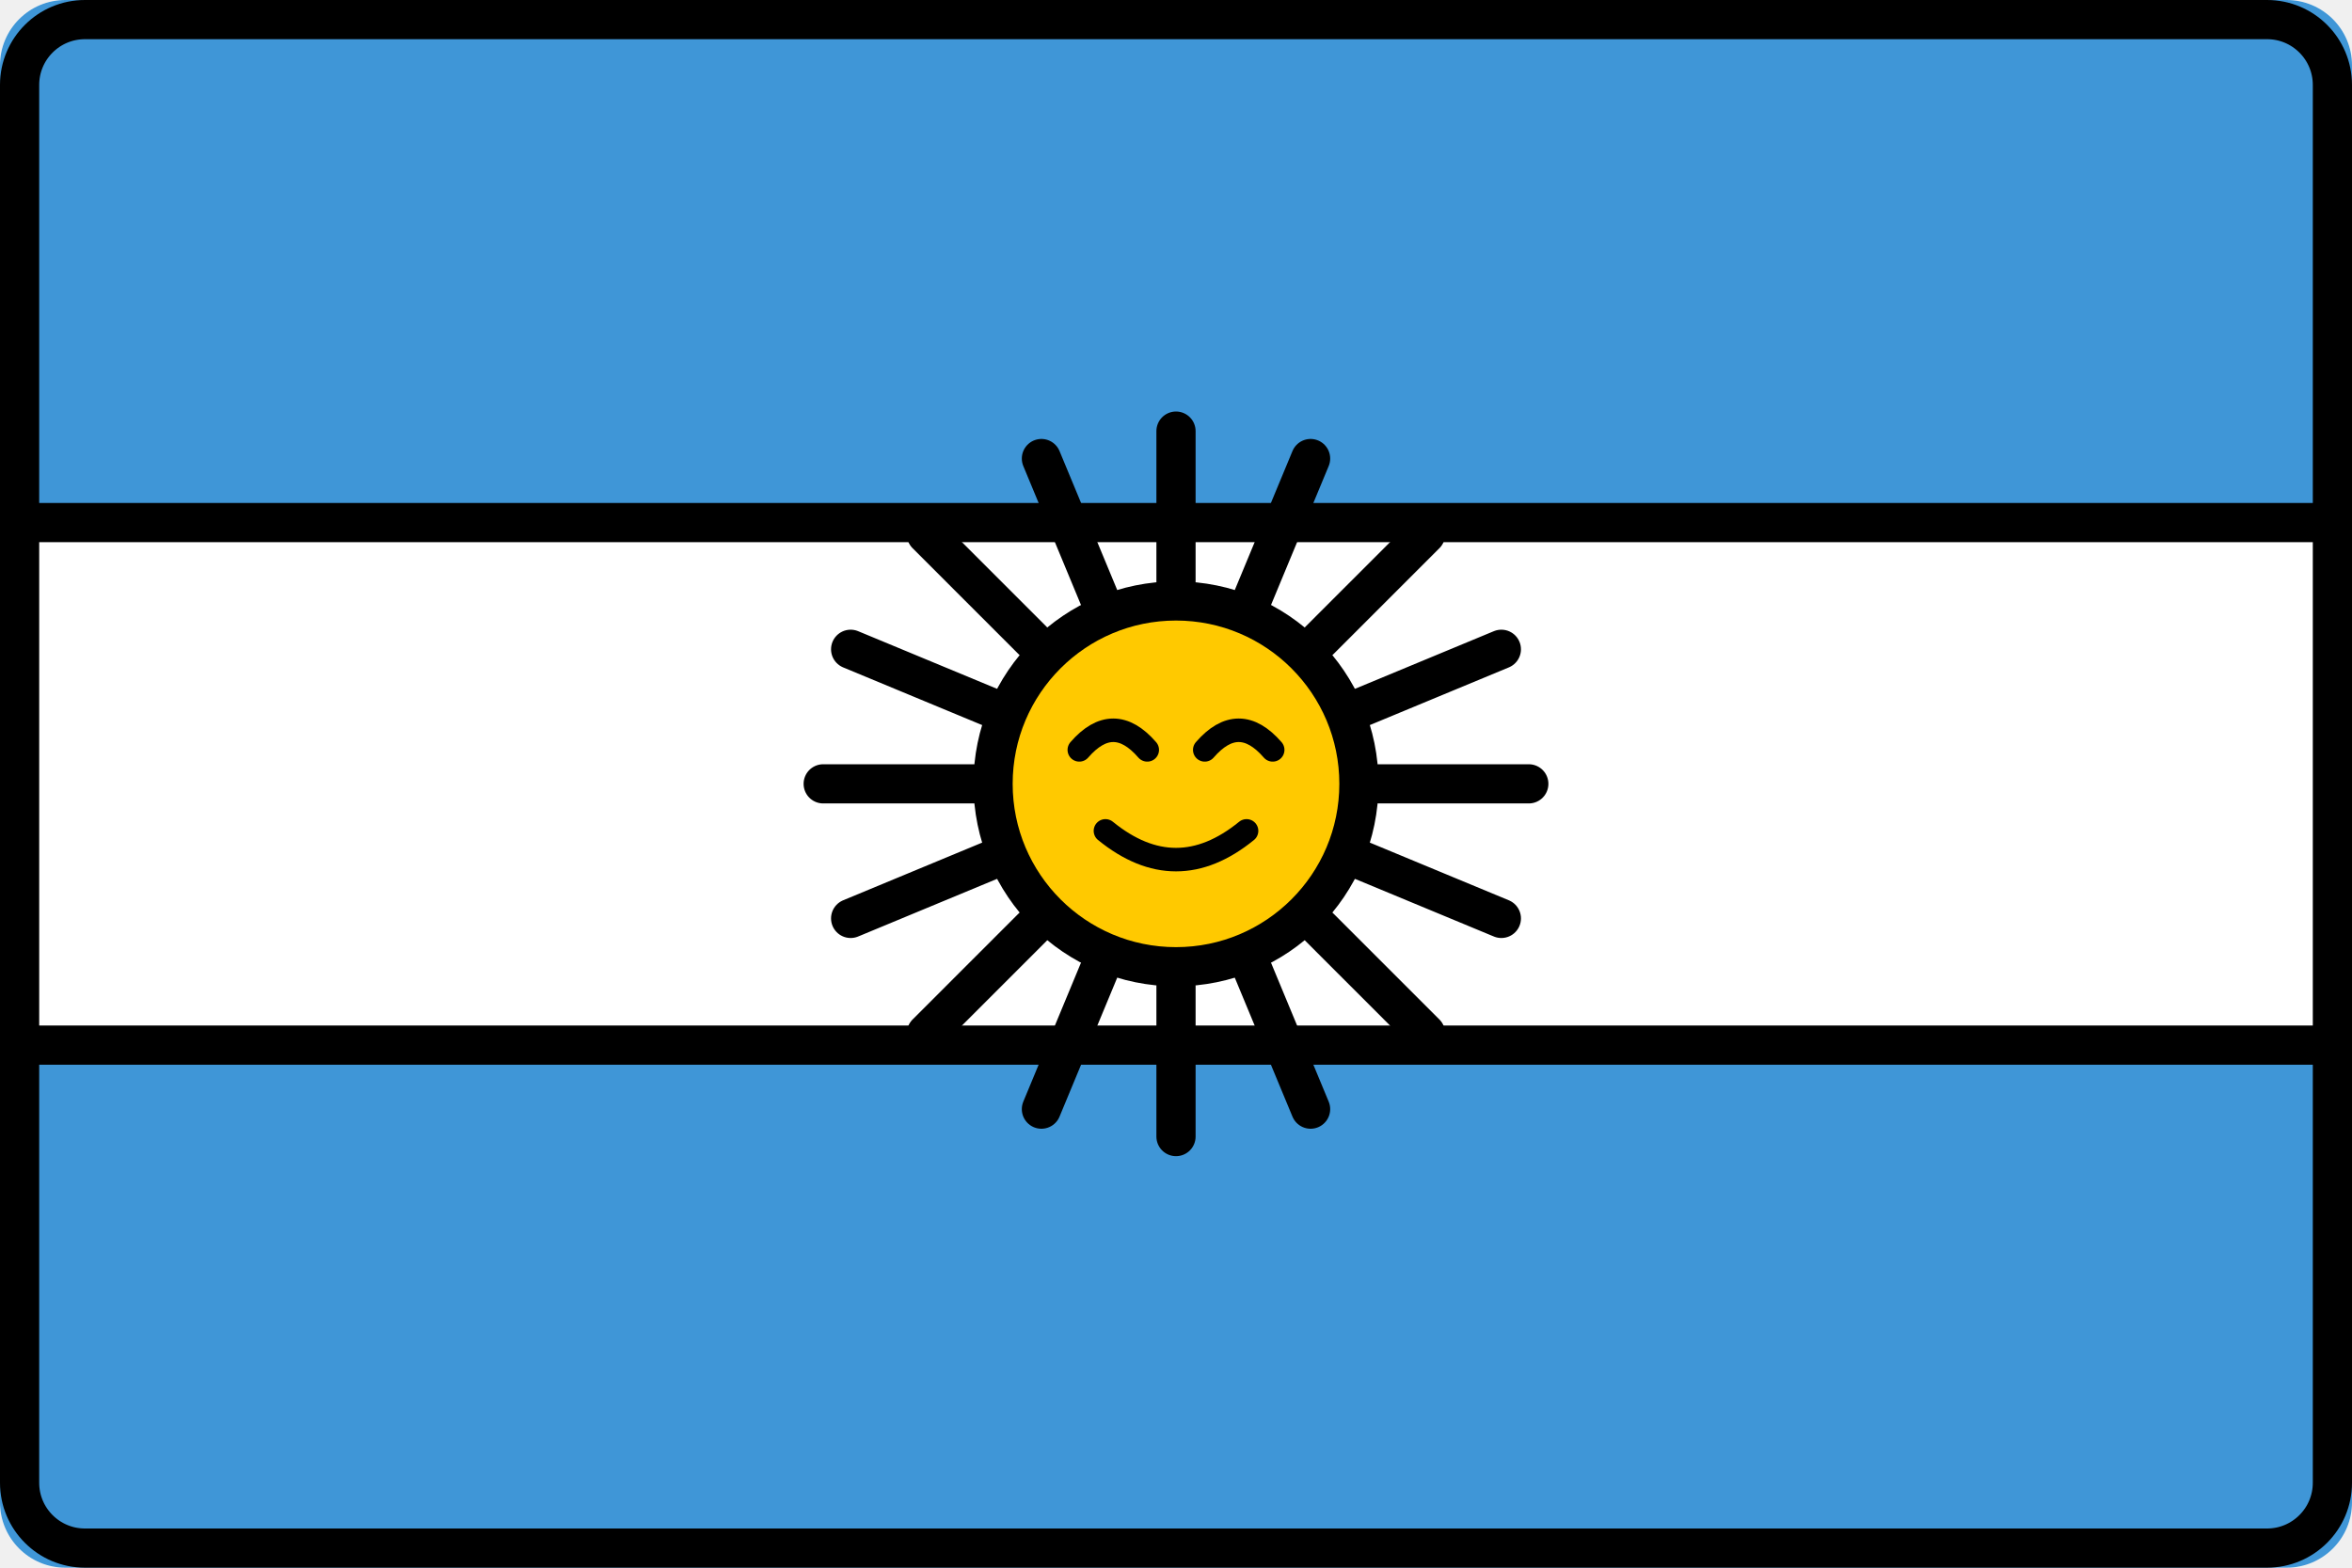
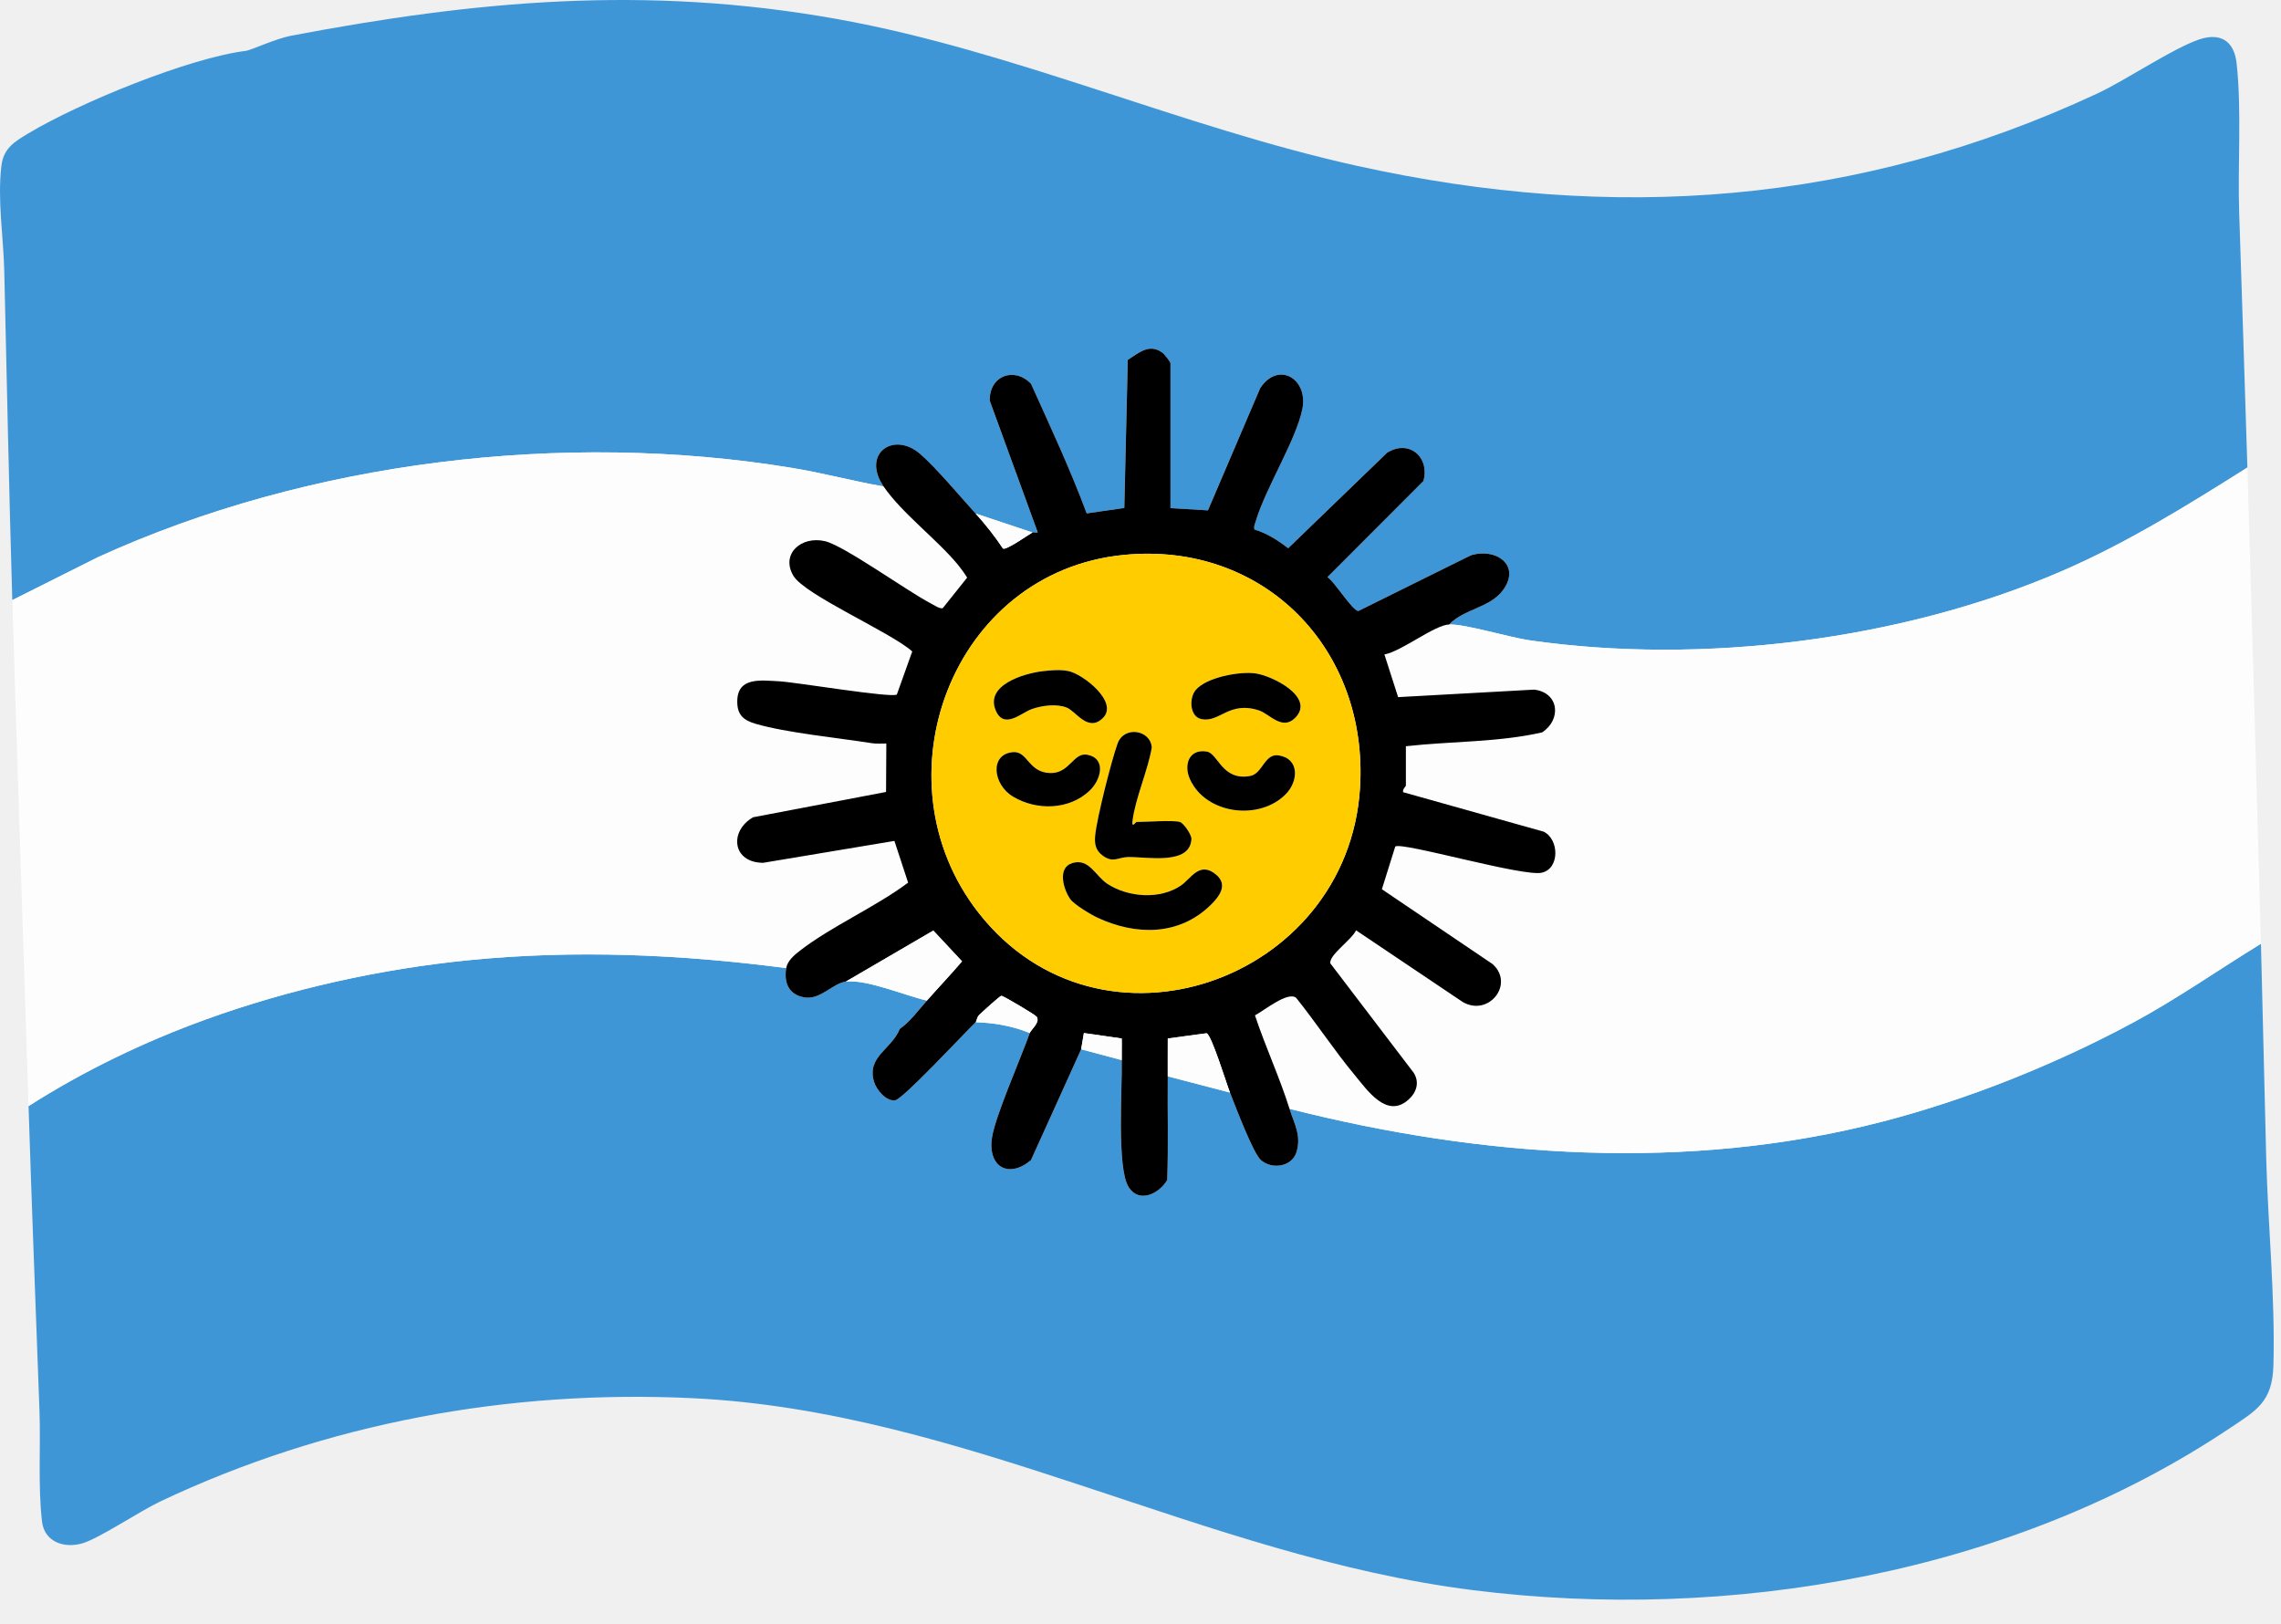
- <svg xmlns="http://www.w3.org/2000/svg" width="180" height="120" viewBox="0 0 180 120" fill="none">
-   <defs>
-     <clipPath id="flagArClip">
-       <rect width="180" height="120" rx="5" />
-     </clipPath>
-   </defs>
-   <g clip-path="url(#flagArClip)">
-     <rect width="180" height="120" fill="#FFFFFF" />
-     <rect width="180" height="40" fill="#3F96D7" />
-     <rect y="80" width="180" height="40" fill="#3F96D7" />
-     <path d="M0,40H180M0,80H180" stroke="#000000" stroke-width="3" />
-     <g stroke="#000000" stroke-width="3" stroke-linecap="round" fill="none">
-       <path d="M105.5,60.0L117.0,60.0M104.3,65.9L114.9,70.3M101.0,71.0L109.1,79.1M95.9,74.3L100.3,84.9M90.0,75.5L90.0,87.0M84.1,74.3L79.7,84.9M79.0,71.0L70.9,79.1M75.7,65.9L65.1,70.3M74.5,60.0L63.0,60.0M75.7,54.1L65.1,49.7M79.0,49.0L70.9,40.9M84.1,45.7L79.7,35.1M90.0,44.5L90.0,33.0M95.9,45.7L100.3,35.1M101.0,49.0L109.1,40.9M104.3,54.1L114.9,49.7" />
-     </g>
-     <circle cx="90" cy="60" r="14" fill="#FFC900" stroke="#000000" stroke-width="3" />
-     <g stroke="#000000" stroke-width="1.8" stroke-linecap="round" fill="none">
-       <path d="M82.6,57.4q2.6,-3 5.2,0" />
-       <path d="M92.2,57.4q2.6,-3 5.2,0" />
-       <path d="M84.6,63.6q5.4,4.4 10.8,0" />
-     </g>
-   </g>
-   <rect x="1.5" y="1.5" width="177" height="117" rx="5" fill="none" stroke="#000000" stroke-width="3" />
+ <svg xmlns="http://www.w3.org/2000/svg" width="177" height="126" viewBox="0 0 177 126" fill="none">
+   <path d="M175.444 73.235C175.595 78.804 175.704 84.364 175.854 89.936C175.995 95.172 176.552 100.638 176.414 105.921C176.337 108.832 175.081 109.456 172.907 110.908C156.076 122.148 134.181 125.904 114.263 123.393C93.456 120.769 74.865 109.518 53.772 108.502C39.498 107.815 25.302 110.422 12.428 116.52C10.847 117.269 7.725 119.36 6.425 119.754C5.008 120.184 3.447 119.674 3.26 118.07C2.939 115.309 3.165 112.231 3.063 109.447C2.776 101.589 2.465 93.698 2.215 85.834C6.514 83.094 11.165 80.85 15.964 79.111C22.508 76.74 29.556 75.19 36.354 74.513C44.592 73.694 52.813 74.055 61.008 75.125C60.818 76.264 61.206 77.196 62.426 77.399C63.66 77.604 64.627 76.3 65.627 76.175C67.24 75.974 70.262 77.271 71.926 77.645C71.249 78.412 70.66 79.25 69.821 79.843C69.191 81.43 67.229 81.99 67.824 83.954C68.007 84.558 68.765 85.49 69.465 85.38C70.075 85.284 74.776 80.229 75.706 79.325C77.133 79.368 78.588 79.617 79.906 80.165C79.22 82.117 77.237 86.582 76.98 88.261C76.624 90.578 78.285 91.475 80.001 90.024L83.895 81.424L87.045 82.264C87.094 84.394 86.641 90.627 87.58 92.123C88.389 93.409 89.965 92.628 90.571 91.564C90.67 88.887 90.589 86.201 90.614 83.524L95.444 84.784C95.849 85.802 97.242 89.516 97.855 90.036C98.719 90.768 100.246 90.546 100.598 89.415C101.001 88.123 100.424 87.193 100.063 86.044C115.025 89.845 131.026 90.945 146.093 87.034C152.7 85.319 159.509 82.589 165.506 79.361C168.945 77.51 172.124 75.269 175.444 73.235Z" fill="#3F96D7" />
+   <path d="M174.392 36.281C169.77 39.196 165.079 42.113 160.045 44.296C147.632 49.679 132.075 51.623 118.677 49.686C117.098 49.458 113.729 48.424 112.45 48.459C113.596 47.244 115.6 47.182 116.619 45.804C118.058 43.861 116.073 42.48 114.123 43.099L105.406 47.411C104.938 47.398 103.58 45.162 103.004 44.785L110.451 37.327C110.968 35.494 109.343 34.057 107.63 35.135L99.958 42.544C99.168 41.937 98.312 41.379 97.346 41.094C97.264 40.874 97.371 40.682 97.431 40.479C98.207 37.853 100.583 34.145 101.061 31.718C101.517 29.397 99.195 27.988 97.784 30.122L93.731 39.605L90.823 39.43V28.197C90.823 28.077 90.348 27.476 90.189 27.362C89.158 26.629 88.391 27.378 87.51 27.926L87.242 39.42L84.323 39.841C83.06 36.444 81.499 33.099 80 29.78C78.699 28.441 76.772 29.142 76.797 31.086L80.525 41.314C80.401 41.366 80.179 41.282 80.114 41.32L75.704 39.85C74.53 38.559 72.625 36.285 71.403 35.228C69.325 33.431 66.832 35.216 68.565 37.75C66.194 37.335 63.876 36.708 61.496 36.316C43.748 33.388 23.936 35.782 7.597 43.239L0.953 46.569C0.697 38.045 0.534 29.56 0.332 21.049C0.27 18.412 -0.211 15.513 0.109 12.864C0.274 11.49 1.149 10.98 2.209 10.345C6.167 7.972 14.685 4.483 19.098 3.944C19.437 3.903 21.43 2.992 22.573 2.775C36.731 0.089 50.032 -1.212 65.034 1.491C78.678 3.949 91.675 9.855 105.308 12.871C125.209 17.273 144.194 15.895 162.709 7.274C164.996 6.209 168.631 3.731 170.668 3.056C172.324 2.507 173.359 3.202 173.552 4.889C173.956 8.419 173.638 12.823 173.753 16.446C173.962 23.01 174.196 29.716 174.392 36.281Z" fill="#3F96D7" />
+   <path d="M68.567 37.751C69.992 39.836 72.733 41.872 74.344 43.838C74.599 44.15 74.837 44.48 75.048 44.824L73.164 47.184C72.992 47.304 72.421 46.927 72.206 46.814C70.373 45.856 65.492 42.338 64.009 41.995C62.184 41.573 60.578 42.971 61.552 44.662C62.418 46.165 69.161 49.075 70.788 50.554L69.594 53.894C69.248 54.195 61.701 52.932 60.481 52.871C59.038 52.798 57.21 52.51 57.209 54.444C57.209 55.489 57.704 55.899 58.649 56.172C61.057 56.87 65.025 57.254 67.65 57.672C68.024 57.731 68.404 57.697 68.778 57.697L68.755 61.457L58.438 63.422C56.562 64.5 56.822 66.949 59.223 66.954L69.404 65.256L70.468 68.494C67.921 70.4 64.549 71.862 62.072 73.776C61.632 74.115 61.1 74.571 61.008 75.126C52.813 74.056 44.592 73.695 36.354 74.515C29.556 75.191 22.508 76.741 15.965 79.112C11.165 80.851 6.514 83.096 2.215 85.835C1.798 72.725 1.348 59.644 0.955 46.57L7.599 43.24C23.938 35.783 43.75 33.388 61.498 36.316C63.878 36.709 66.196 37.335 68.567 37.751Z" fill="#FDFDFD" />
+   <path d="M174.393 36.281C174.761 48.596 175.11 60.919 175.443 73.236C172.123 75.27 168.944 77.511 165.505 79.362C159.508 82.59 152.699 85.32 146.092 87.035C131.025 90.946 115.024 89.846 100.062 86.045C99.291 83.594 98.191 81.233 97.381 78.793C98.092 78.417 99.953 76.891 100.582 77.438C102.137 79.376 103.526 81.503 105.11 83.411C106.094 84.595 107.621 86.86 109.31 85.318C109.929 84.753 110.165 83.978 109.691 83.239L103.236 74.767C103.068 74.14 104.93 72.9 105.221 72.19L113.498 77.752C115.524 78.932 117.551 76.347 115.813 74.809L107.228 69.006L108.266 65.693C108.725 65.293 118.226 68.067 119.643 67.72C121.039 67.405 120.99 65.124 119.783 64.539L108.88 61.476C108.801 61.263 109.091 61.036 109.091 60.953V57.908C112.597 57.512 116.239 57.614 119.669 56.832C121.179 55.827 120.982 53.748 119.044 53.516L108.489 54.1L107.425 50.785C108.732 50.56 111.33 48.49 112.451 48.459C113.729 48.425 117.099 49.458 118.678 49.686C132.075 51.623 147.632 49.68 160.046 44.296C165.08 42.113 169.771 39.197 174.393 36.281Z" fill="#FDFDFD" />
+   <path d="M80.116 41.32C80.181 41.282 80.403 41.366 80.527 41.314L76.799 31.086C76.774 29.142 78.701 28.441 80.002 29.78C81.501 33.099 83.062 36.445 84.325 39.841L87.244 39.42L87.512 27.926C88.394 27.378 89.16 26.629 90.191 27.362C90.35 27.476 90.825 28.077 90.825 28.197V39.43L93.733 39.606L97.787 30.122C99.197 27.989 101.519 29.397 101.063 31.718C100.585 34.145 98.209 37.853 97.433 40.479C97.373 40.682 97.266 40.874 97.348 41.094C98.314 41.379 99.17 41.938 99.96 42.544L107.632 35.135C109.345 34.058 110.97 35.494 110.453 37.327L103.006 44.785C103.582 45.163 104.94 47.399 105.408 47.412L114.125 43.099C116.075 42.48 118.06 43.861 116.621 45.804C115.602 47.182 113.598 47.244 112.452 48.459C111.331 48.49 108.734 50.56 107.426 50.785L108.49 54.099L119.045 53.516C120.984 53.748 121.181 55.827 119.67 56.832C116.24 57.614 112.599 57.512 109.092 57.908V60.953C109.092 61.036 108.802 61.263 108.881 61.476L119.784 64.539C120.991 65.124 121.041 67.405 119.645 67.72C118.228 68.067 108.726 65.293 108.267 65.693L107.23 69.006L115.814 74.809C117.552 76.347 115.526 78.932 113.5 77.752L105.223 72.19C104.932 72.9 103.069 74.14 103.237 74.767L109.692 83.239C110.166 83.978 109.93 84.753 109.311 85.318C107.622 86.86 106.095 84.595 105.112 83.411C103.527 81.503 102.139 79.375 100.583 77.438C99.954 76.891 98.093 78.417 97.382 78.793C98.192 81.233 99.293 83.594 100.063 86.045C100.425 87.194 101.002 88.124 100.599 89.416C100.246 90.547 98.72 90.769 97.856 90.037C97.242 89.517 95.849 85.803 95.444 84.785C95.172 84.1 94.014 80.305 93.629 80.181L90.617 80.587C90.605 81.564 90.624 82.548 90.615 83.525C90.589 86.202 90.671 88.888 90.572 91.565C89.965 92.629 88.389 93.41 87.581 92.123C86.641 90.628 87.094 84.395 87.045 82.265C87.032 81.708 87.06 81.144 87.043 80.587L84.107 80.165L83.895 81.425L80.002 90.025C78.285 91.476 76.624 90.579 76.98 88.262C77.238 86.583 79.22 82.118 79.906 80.165C80.002 79.892 80.731 79.346 80.448 78.902C80.362 78.767 77.858 77.264 77.699 77.276C77.585 77.284 76.186 78.562 75.978 78.765C75.809 78.93 75.785 79.249 75.706 79.326C74.777 80.229 70.075 85.285 69.466 85.381C68.765 85.491 68.007 84.559 67.825 83.955C67.23 81.991 69.191 81.431 69.822 79.843C70.66 79.251 71.249 78.413 71.927 77.646C72.826 76.627 73.769 75.638 74.653 74.601L72.424 72.213L65.628 76.176C64.627 76.301 63.66 77.605 62.426 77.4C61.207 77.197 60.819 76.265 61.008 75.126C61.1 74.57 61.632 74.115 62.072 73.775C64.549 71.862 67.921 70.399 70.468 68.494L69.405 65.255L59.223 66.953C56.822 66.949 56.563 64.499 58.438 63.422L68.756 61.457L68.778 57.697C68.404 57.696 68.024 57.731 67.65 57.671C65.026 57.254 61.058 56.87 58.65 56.172C57.705 55.898 57.209 55.488 57.21 54.444C57.211 52.51 59.038 52.798 60.481 52.871C61.702 52.932 69.249 54.195 69.595 53.894L70.788 50.554C69.162 49.075 62.418 46.165 61.552 44.662C60.578 42.971 62.185 41.573 64.01 41.995C65.492 42.337 70.373 45.856 72.206 46.814C72.421 46.927 72.992 47.304 73.165 47.184L75.049 44.824C74.838 44.48 74.6 44.15 74.344 43.837C72.734 41.871 69.993 39.835 68.567 37.751C66.835 35.216 69.327 33.431 71.405 35.228C72.627 36.285 74.532 38.56 75.706 39.85C76.432 40.648 77.231 41.66 77.827 42.565C78.063 42.729 79.76 41.527 80.116 41.32ZM87.212 43.062C73.866 44.365 67.855 60.492 75.922 70.816C85.408 82.956 104.578 76.134 105.532 61.172C106.219 50.385 98.089 41.999 87.212 43.062Z" fill="black" />
+   <path d="M71.926 77.646C70.262 77.272 67.24 75.975 65.627 76.176L72.424 72.213L74.653 74.601C73.769 75.638 72.826 76.627 71.926 77.646Z" fill="#FDFDFD" />
+   <path d="M95.445 84.784L90.615 83.525C90.624 82.548 90.606 81.564 90.617 80.587L93.629 80.181C94.015 80.304 95.172 84.1 95.445 84.784Z" fill="#FDFDFD" />
+   <path d="M79.905 80.165C78.587 79.617 77.133 79.368 75.705 79.325C75.784 79.249 75.808 78.93 75.977 78.765C76.185 78.562 77.584 77.284 77.698 77.275C77.857 77.264 80.36 78.767 80.446 78.902C80.73 79.346 80.001 79.891 79.905 80.165Z" fill="#FDFDFD" />
+   <path d="M83.894 81.425L84.106 80.164L87.042 80.587C87.059 81.144 87.031 81.707 87.044 82.264L83.894 81.425Z" fill="#FDFDFD" />
+   <path d="M80.115 41.32C79.758 41.527 78.062 42.729 77.826 42.564C77.23 41.66 76.431 40.648 75.705 39.85L80.115 41.32Z" fill="#FDFDFD" />
+   <path d="M87.212 43.061C98.088 41.999 106.219 50.385 105.532 61.171C104.578 76.133 85.408 82.955 75.922 70.816C67.855 60.492 73.865 44.365 87.212 43.061ZM80.909 52.087C79.466 52.256 76.383 53.164 77.286 55.173C77.935 56.619 79.272 55.298 80.066 55.023C80.867 54.745 81.998 54.591 82.792 54.917C83.507 55.209 84.434 56.856 85.586 55.714C86.821 54.489 84.051 52.313 82.903 52.076C82.271 51.946 81.548 52.013 80.909 52.087ZM92.776 53.557C92.27 54.175 92.302 55.624 93.248 55.805C94.659 56.074 95.386 54.369 97.698 55.129C98.52 55.399 99.495 56.714 100.494 55.714C102.091 54.118 98.749 52.442 97.421 52.257C96.183 52.085 93.589 52.564 92.776 53.557ZM91.559 63.787C91.001 63.631 88.973 63.787 88.2 63.787C88.125 63.787 87.801 64.333 87.884 63.683C88.112 61.904 89.067 59.82 89.376 58.012C89.295 56.649 87.24 56.293 86.727 57.695C86.252 58.991 85.128 63.455 84.99 64.791C84.919 65.472 85 65.981 85.58 66.405C86.386 66.995 86.766 66.517 87.562 66.507C88.994 66.488 92.356 67.159 92.451 65.115C92.469 64.752 91.83 63.863 91.559 63.787ZM78.594 58.369C76.793 58.526 77.019 60.872 78.615 61.823C80.443 62.911 82.939 62.859 84.529 61.376C85.447 60.521 85.868 58.859 84.369 58.569C83.293 58.361 83.01 60.023 81.503 59.989C79.765 59.95 79.769 58.267 78.594 58.369ZM99.783 61.617C100.75 60.623 100.857 58.885 99.233 58.621C98.116 58.44 97.991 60.037 97.01 60.217C94.832 60.616 94.528 58.477 93.65 58.325C92.275 58.088 91.825 59.342 92.346 60.482C93.591 63.207 97.749 63.706 99.783 61.617ZM83.202 66.976C82.032 67.335 82.517 69.019 83.054 69.772C83.359 70.2 84.675 70.984 85.178 71.218C88.177 72.609 91.526 72.624 93.978 70.195C94.633 69.547 95.291 68.663 94.386 67.889C93.096 66.784 92.439 68.164 91.651 68.708C90.025 69.829 87.532 69.641 85.925 68.581C84.993 67.967 84.51 66.575 83.202 66.976Z" fill="#FFCC00" />
+   <path d="M91.558 63.786C91.828 63.862 92.467 64.751 92.45 65.114C92.355 67.158 88.993 66.487 87.56 66.506C86.764 66.516 86.385 66.994 85.578 66.404C84.998 65.98 84.918 65.471 84.988 64.79C85.126 63.454 86.251 58.99 86.725 57.694C87.238 56.292 89.293 56.648 89.374 58.011C89.066 59.819 88.11 61.903 87.882 63.682C87.799 64.332 88.123 63.786 88.198 63.786C88.971 63.786 91 63.63 91.558 63.786Z" fill="black" />
+   <path d="M83.201 66.977C84.509 66.575 84.992 67.968 85.924 68.582C87.531 69.642 90.024 69.83 91.649 68.709C92.438 68.165 93.094 66.785 94.385 67.89C95.289 68.664 94.631 69.548 93.977 70.196C91.525 72.624 88.175 72.61 85.177 71.219C84.674 70.985 83.358 70.201 83.053 69.773C82.516 69.019 82.031 67.336 83.201 66.977Z" fill="black" />
+   <path d="M99.782 61.617C97.748 63.706 93.59 63.206 92.345 60.482C91.824 59.341 92.275 58.088 93.65 58.325C94.527 58.477 94.831 60.616 97.009 60.217C97.99 60.037 98.115 58.44 99.232 58.621C100.856 58.885 100.75 60.623 99.782 61.617Z" fill="black" />
+   <path d="M80.909 52.087C81.548 52.012 82.271 51.946 82.903 52.076C84.051 52.313 86.821 54.489 85.586 55.713C84.434 56.855 83.506 55.209 82.792 54.916C81.998 54.591 80.866 54.745 80.066 55.023C79.272 55.298 77.935 56.618 77.286 55.173C76.383 53.164 79.465 52.256 80.909 52.087Z" fill="black" />
+   <path d="M78.596 58.369C79.77 58.267 79.766 59.95 81.505 59.989C83.011 60.023 83.294 58.361 84.371 58.569C85.869 58.859 85.448 60.521 84.531 61.376C82.94 62.859 80.445 62.911 78.617 61.823C77.02 60.872 76.794 58.526 78.596 58.369Z" fill="black" />
+   <path d="M92.774 53.558C93.587 52.564 96.181 52.085 97.419 52.258C98.748 52.443 102.09 54.119 100.493 55.715C99.493 56.714 98.518 55.4 97.696 55.129C95.384 54.37 94.657 56.075 93.246 55.805C92.3 55.625 92.269 54.175 92.774 53.558Z" fill="black" />
+   <path d="M32.736 154.371C15.465 154.371 1.467 163.327 1.467 174.376C1.467 185.425 15.467 195.247 32.736 195.247C50.005 195.247 64.005 185.423 64.005 174.376C64.005 163.33 50.005 154.371 32.736 154.371Z" fill="#00BCFF" />
+   <path d="M22.564 168.193C22.549 168.224 22.243 168.539 22.442 168.794C22.926 169.411 24.42 169.766 25.931 169.427C26.83 169.225 27.983 168.308 29.1 167.423C30.309 166.462 31.51 165.499 32.717 165.117C33.995 164.711 34.814 164.884 35.355 165.048C35.948 165.226 36.647 165.617 37.761 166.451C39.858 168.027 48.286 175.385 49.744 176.657C50.916 176.126 56.506 173.869 63.589 172.307C62.972 168.53 60.702 164.929 57.216 162.102C52.358 164.141 46.027 165.364 40.222 162.53C40.193 162.519 37.051 161.032 33.953 161.105C29.348 161.212 27.353 163.204 25.243 165.315L22.569 168.197L22.564 168.193Z" fill="white" />
+   <path d="M49.394 177.456C49.295 177.367 39.482 168.782 37.258 167.111C35.971 166.145 35.257 165.899 34.504 165.803C34.114 165.752 33.572 165.826 33.195 165.93C32.161 166.212 30.809 167.115 29.609 168.067C28.366 169.057 27.195 169.989 26.105 170.233C24.716 170.543 23.018 170.177 22.244 169.654C21.931 169.443 21.709 169.199 21.602 168.952C21.316 168.289 21.844 167.759 21.931 167.67L24.638 164.741C24.953 164.428 25.271 164.113 25.595 163.802C24.72 163.915 23.913 164.139 23.127 164.357C22.146 164.632 21.201 164.894 20.247 164.894C19.847 164.894 17.712 164.543 17.306 164.434C14.854 163.764 12.078 163.109 8.865 161.609C5.015 164.474 2.507 167.994 1.764 171.942C2.316 172.088 3.765 172.419 4.14 172.501C12.852 174.438 15.566 176.433 16.059 176.85C16.592 176.258 17.362 175.883 18.218 175.883C19.184 175.883 20.051 176.369 20.579 177.116C21.079 176.721 21.767 176.384 22.657 176.386C23.06 176.386 23.48 176.462 23.904 176.604C24.887 176.941 25.395 177.596 25.657 178.188C25.985 178.04 26.391 177.929 26.868 177.931C27.339 177.931 27.827 178.037 28.317 178.25C29.924 178.941 30.173 180.518 30.028 181.708C30.144 181.694 30.259 181.69 30.375 181.69C32.279 181.69 33.827 183.239 33.827 185.145C33.827 185.735 33.676 186.29 33.415 186.776C33.934 187.067 35.254 187.726 36.415 187.58C37.34 187.462 37.693 187.147 37.817 186.967C37.904 186.845 37.995 186.701 37.911 186.599L35.452 183.869C35.452 183.869 35.048 183.485 35.181 183.339C35.319 183.188 35.569 183.405 35.747 183.552C36.998 184.597 38.525 186.173 38.525 186.173C38.552 186.19 38.652 186.39 39.218 186.49C39.704 186.576 40.565 186.528 41.162 186.037C41.31 185.913 41.461 185.76 41.59 185.6C41.579 185.609 41.57 185.618 41.561 185.622C42.191 184.817 41.49 184.005 41.49 184.005L38.621 180.782C38.621 180.782 38.21 180.403 38.35 180.25C38.474 180.117 38.738 180.316 38.918 180.467C39.826 181.226 41.111 182.516 42.34 183.72C42.582 183.896 43.663 184.564 45.094 183.625C45.964 183.055 46.137 182.354 46.112 181.828C46.053 181.129 45.507 180.629 45.507 180.629L41.588 176.688C41.588 176.688 41.173 176.335 41.319 176.156C41.439 176.005 41.708 176.222 41.885 176.369C43.132 177.414 46.514 180.514 46.514 180.514C46.563 180.547 47.73 181.379 49.175 180.461C49.692 180.13 50.02 179.633 50.049 179.054C50.098 178.051 49.392 177.456 49.392 177.456H49.394Z" fill="white" />
+   <path d="M30.382 182.451C29.774 182.445 29.108 182.806 29.021 182.753C28.973 182.722 29.059 182.478 29.114 182.336C29.174 182.196 29.973 179.788 28.023 178.952C26.529 178.311 25.615 179.032 25.302 179.358C25.22 179.442 25.182 179.436 25.173 179.329C25.142 178.894 24.949 177.722 23.66 177.327C21.818 176.764 20.633 178.049 20.334 178.515C20.198 177.465 19.311 176.651 18.225 176.648C17.045 176.648 16.086 177.603 16.084 178.785C16.084 179.966 17.04 180.925 18.223 180.925C18.798 180.925 19.317 180.696 19.701 180.328C19.714 180.339 19.719 180.359 19.712 180.399C19.621 180.929 19.457 182.849 21.47 183.632C22.277 183.945 22.963 183.712 23.531 183.315C23.7 183.195 23.729 183.246 23.704 183.406C23.631 183.9 23.724 184.957 25.207 185.558C26.334 186.017 27.002 185.549 27.441 185.143C27.632 184.97 27.683 184.999 27.694 185.267C27.748 186.697 28.935 187.833 30.377 187.835C31.864 187.835 33.069 186.634 33.069 185.15C33.069 183.663 31.866 182.474 30.379 182.458L30.382 182.451Z" fill="white" />
+   <path d="M32.73 153.544C15.13 153.544 0.864 162.904 0.864 174.386C0.864 174.683 0.859 175.502 0.859 175.606C0.859 187.789 13.329 197.653 32.726 197.653C52.123 197.653 64.594 187.789 64.594 175.608V174.386C64.594 162.904 50.328 153.544 32.73 153.544ZM63.158 172.076C56.233 173.616 51.066 175.85 49.773 176.427C46.75 173.789 39.765 167.715 37.872 166.295C36.791 165.48 36.052 165.052 35.404 164.859C35.113 164.77 34.712 164.671 34.195 164.671C33.713 164.671 33.196 164.757 32.657 164.93C31.434 165.318 30.216 166.286 29.038 167.222L28.978 167.271C27.879 168.143 26.745 169.047 25.886 169.237C25.511 169.322 25.125 169.366 24.741 169.366C23.778 169.366 22.915 169.087 22.591 168.674C22.538 168.605 22.573 168.494 22.698 168.336L22.713 168.314L25.374 165.449C27.457 163.366 29.424 161.4 33.953 161.295C34.028 161.293 34.104 161.291 34.179 161.291C36.997 161.293 39.816 162.553 40.133 162.702C42.776 163.991 45.505 164.646 48.246 164.648C51.098 164.648 54.04 163.945 57.133 162.522C60.364 165.239 62.506 168.512 63.158 172.078V172.076ZM32.734 154.773C42.077 154.773 50.434 157.452 56.055 161.668C53.339 162.844 50.749 163.437 48.251 163.437C45.694 163.434 43.14 162.82 40.659 161.61C40.528 161.548 37.417 160.081 34.179 160.079C34.095 160.079 34.008 160.079 33.924 160.081C30.12 160.17 27.977 161.522 26.537 162.704C25.136 162.74 23.927 163.077 22.851 163.377C21.89 163.643 21.062 163.874 20.254 163.874C19.921 163.874 19.322 163.843 19.269 163.841C18.341 163.812 13.681 162.669 9.96 161.264C15.568 157.279 23.694 154.771 32.737 154.771L32.734 154.773ZM8.855 162.099C12.74 163.687 17.456 164.917 18.947 165.012C19.362 165.039 19.806 165.088 20.25 165.088C21.24 165.088 22.227 164.81 23.181 164.544C23.745 164.386 24.369 164.213 25.023 164.089C24.848 164.26 24.672 164.435 24.497 164.611L21.797 167.533C21.584 167.748 21.122 168.321 21.426 169.027C21.546 169.311 21.792 169.584 22.136 169.814C22.78 170.247 23.934 170.542 25.003 170.542C25.409 170.542 25.795 170.502 26.146 170.422C27.28 170.169 28.467 169.222 29.725 168.221C30.729 167.424 32.153 166.413 33.245 166.115C33.551 166.033 33.924 165.98 34.226 165.98C34.317 165.98 34.401 165.984 34.479 165.995C35.198 166.086 35.895 166.33 37.139 167.265C39.358 168.931 49.171 177.517 49.267 177.601C49.273 177.606 49.899 178.147 49.855 179.044C49.831 179.545 49.553 179.989 49.069 180.297C48.65 180.564 48.219 180.699 47.782 180.699C47.125 180.699 46.675 180.391 46.644 180.371C46.608 180.342 43.246 177.257 42.008 176.221C41.811 176.057 41.62 175.91 41.427 175.91C41.322 175.91 41.231 175.955 41.169 176.032C40.974 176.272 41.191 176.605 41.449 176.822L45.377 180.772C45.377 180.772 45.867 181.229 45.92 181.835C45.952 182.49 45.639 183.038 44.988 183.464C44.525 183.77 44.056 183.923 43.597 183.923C42.993 183.923 42.57 183.648 42.476 183.584L41.913 183.029C40.883 182.015 39.82 180.968 39.041 180.32C38.85 180.162 38.648 180.016 38.455 180.016C38.36 180.016 38.273 180.051 38.207 180.122C38.118 180.22 38.056 180.397 38.278 180.692C38.367 180.814 38.475 180.914 38.475 180.914L41.34 184.134C41.362 184.163 41.931 184.838 41.404 185.508L41.303 185.637C41.216 185.73 41.125 185.819 41.036 185.894C40.548 186.296 39.896 186.338 39.636 186.338C39.496 186.338 39.365 186.327 39.248 186.305C38.966 186.253 38.775 186.176 38.682 186.067L38.646 186.032C38.491 185.87 37.046 184.394 35.85 183.397C35.693 183.264 35.495 183.1 35.293 183.1C35.193 183.1 35.105 183.14 35.033 183.216C34.798 183.475 35.153 183.861 35.304 184.003L37.748 186.7C37.745 186.724 37.714 186.779 37.657 186.864C37.568 186.986 37.273 187.281 36.385 187.392C36.278 187.405 36.167 187.412 36.061 187.412C35.147 187.412 34.17 186.968 33.666 186.702C33.895 186.218 34.015 185.685 34.015 185.153C34.015 183.14 32.382 181.505 30.369 181.502C30.327 181.502 30.28 181.502 30.238 181.505C30.302 180.586 30.174 178.846 28.387 178.081C27.872 177.859 27.36 177.743 26.863 177.743C26.472 177.743 26.097 177.81 25.744 177.945C25.374 177.226 24.759 176.702 23.96 176.43C23.516 176.276 23.077 176.199 22.651 176.199C21.907 176.199 21.222 176.418 20.612 176.851C20.026 176.123 19.142 175.693 18.213 175.693C17.398 175.693 16.615 176.019 16.036 176.594C15.275 176.012 12.257 174.095 4.177 172.26C3.791 172.173 2.914 171.923 2.364 171.761C3.121 168.135 5.426 164.821 8.844 162.103L8.855 162.099ZM23.843 183.131L23.756 183.054H23.667C23.596 183.054 23.521 183.082 23.421 183.153C23.008 183.444 22.615 183.584 22.214 183.584C21.992 183.584 21.765 183.54 21.539 183.453C19.666 182.723 19.813 180.956 19.906 180.424C19.919 180.315 19.893 180.233 19.824 180.175L19.691 180.067L19.566 180.184C19.2 180.537 18.723 180.728 18.222 180.728C17.15 180.728 16.276 179.856 16.278 178.782C16.278 177.71 17.152 176.838 18.226 176.84C19.196 176.84 20.021 177.568 20.143 178.538L20.21 179.059L20.496 178.618C20.527 178.567 21.315 177.377 22.76 177.379C23.035 177.379 23.319 177.424 23.605 177.512C24.757 177.863 24.952 178.908 24.981 179.343C25.001 179.596 25.183 179.609 25.216 179.609C25.316 179.609 25.389 179.547 25.44 179.492C25.658 179.266 26.131 178.888 26.872 178.888C27.211 178.888 27.571 178.97 27.944 179.13C29.774 179.916 28.944 182.241 28.935 182.266C28.778 182.652 28.771 182.821 28.92 182.92L28.991 182.954H29.044C29.126 182.954 29.228 182.918 29.399 182.86C29.648 182.774 30.023 182.645 30.376 182.645C31.754 182.661 32.874 183.784 32.874 185.144C32.874 186.52 31.752 187.638 30.373 187.638C29.026 187.638 27.93 186.589 27.881 185.255C27.877 185.139 27.866 184.838 27.608 184.838C27.504 184.838 27.411 184.902 27.307 184.997C27.009 185.273 26.632 185.55 26.082 185.55C25.831 185.55 25.56 185.492 25.274 185.375C23.852 184.798 23.831 183.821 23.889 183.429C23.905 183.324 23.909 183.216 23.838 183.129L23.843 183.131ZM32.734 193.978C15.812 193.978 2.093 185.202 2.093 174.377C2.093 173.942 2.124 173.509 2.166 173.081C2.302 173.114 3.647 173.434 3.924 173.498C12.177 175.331 14.904 177.237 15.366 177.599C15.21 177.974 15.128 178.378 15.128 178.786C15.128 180.493 16.515 181.882 18.219 181.882C18.41 181.882 18.601 181.864 18.788 181.829C19.045 183.085 19.866 184.037 21.12 184.525C21.486 184.665 21.857 184.738 22.223 184.738C22.458 184.738 22.695 184.709 22.926 184.651C23.159 185.239 23.678 185.974 24.846 186.447C25.254 186.611 25.662 186.697 26.059 186.697C26.384 186.697 26.701 186.64 27.003 186.529C27.562 187.889 28.891 188.792 30.373 188.792C31.357 188.792 32.3 188.393 32.987 187.685C33.576 188.013 34.818 188.606 36.074 188.608C36.236 188.608 36.387 188.597 36.542 188.579C37.79 188.422 38.369 187.933 38.635 187.554C38.684 187.487 38.726 187.416 38.764 187.343C39.057 187.427 39.381 187.496 39.754 187.498C40.435 187.498 41.087 187.265 41.748 186.786C42.399 186.318 42.86 185.645 42.927 185.073C42.927 185.066 42.927 185.057 42.929 185.049C43.149 185.093 43.373 185.115 43.597 185.115C44.298 185.115 44.988 184.898 45.648 184.465C46.919 183.633 47.139 182.543 47.119 181.831C47.343 181.877 47.569 181.902 47.796 181.902C48.452 181.902 49.1 181.704 49.715 181.312C50.503 180.808 50.978 180.036 51.051 179.139C51.098 178.529 50.947 177.912 50.627 177.384C52.753 176.467 57.613 174.694 63.336 173.405C63.36 173.729 63.374 174.055 63.374 174.384C63.374 185.208 49.655 193.985 32.734 193.985V193.978Z" fill="#0A0080" />
+   <path d="M173.841 159.959C172.684 158.508 170.927 157.784 168.57 157.784C166.213 157.784 164.458 158.51 163.302 159.959C162.144 161.408 161.564 163.121 161.564 165.098C161.564 167.076 162.144 168.829 163.302 170.26C164.458 171.687 166.216 172.401 168.57 172.401C170.925 172.401 172.684 171.687 173.841 170.26C174.999 168.829 175.576 167.111 175.576 165.098C175.576 163.086 174.999 161.408 173.841 159.959ZM170.973 168.276C170.412 169.019 169.609 169.395 168.557 169.395C167.505 169.395 166.702 169.019 166.136 168.276C165.57 167.533 165.288 166.472 165.288 165.098C165.288 163.725 165.57 162.668 166.136 161.927C166.702 161.186 167.509 160.815 168.557 160.815C169.604 160.815 170.41 161.186 170.973 161.927C171.535 162.668 171.817 163.727 171.817 165.098C171.817 166.47 171.535 167.533 170.973 168.276Z" fill="#0A0080" />
+   <path d="M144.268 158.746C143.094 158.151 141.752 157.852 140.24 157.852C137.917 157.852 136.277 158.457 135.321 159.667C134.719 160.441 134.384 161.431 134.304 162.634H137.777C137.862 162.101 138.032 161.682 138.29 161.371C138.647 160.952 139.257 160.741 140.116 160.741C140.884 160.741 141.465 160.847 141.865 161.063C142.26 161.276 142.46 161.666 142.46 162.23C142.46 162.694 142.202 163.031 141.685 163.253C141.397 163.379 140.917 163.484 140.247 163.568L139.016 163.719C137.617 163.896 136.557 164.192 135.838 164.604C134.524 165.361 133.867 166.586 133.867 168.277C133.867 169.58 134.273 170.587 135.092 171.297C135.907 172.009 136.943 172.307 138.194 172.364C146.043 172.717 145.957 168.228 146.028 167.296V162.132C146.028 160.475 145.44 159.347 144.268 158.748V158.746ZM142.444 166.584C142.42 167.786 142.076 168.614 141.414 169.069C140.751 169.524 140.03 169.75 139.244 169.75C138.747 169.75 138.325 169.611 137.979 169.34C137.633 169.067 137.46 168.621 137.46 168.006C137.46 167.318 137.744 166.81 138.31 166.479C138.645 166.286 139.195 166.122 139.963 165.991L140.782 165.838C141.19 165.76 141.51 165.676 141.745 165.587C141.982 165.503 142.211 165.388 142.44 165.243V166.582L142.444 166.584Z" fill="#0A0080" />
+   <path d="M126.369 160.926C127.268 160.926 127.925 161.203 128.353 161.758C128.644 162.167 128.826 162.63 128.897 163.143H132.769C132.558 161.188 131.875 159.825 130.719 159.053C129.56 158.283 128.078 157.897 126.265 157.897C124.132 157.897 122.459 158.552 121.247 159.859C120.036 161.168 119.428 162.999 119.428 165.351C119.428 167.432 119.976 169.132 121.074 170.439C122.173 171.746 123.884 172.401 126.209 172.401C128.535 172.401 130.297 171.618 131.482 170.047C132.225 169.075 132.642 168.043 132.729 166.953H128.87C128.79 167.674 128.566 168.262 128.191 168.715C127.82 169.166 127.192 169.394 126.305 169.394C125.055 169.394 124.203 168.824 123.753 167.681C123.504 167.071 123.378 166.265 123.378 165.26C123.378 164.255 123.504 163.365 123.753 162.724C124.223 161.527 125.095 160.926 126.369 160.926Z" fill="#0A0080" />
+   <path d="M118.389 157.897C110.433 157.897 110.906 164.938 110.906 164.938V172.093H114.516V165.384C114.516 164.284 114.656 163.471 114.929 162.941C115.424 162.002 116.394 161.532 117.836 161.532C117.945 161.532 118.087 161.539 118.262 161.547C118.437 161.556 118.637 161.572 118.868 161.598V157.926C118.708 157.915 118.604 157.91 118.559 157.904C118.513 157.899 118.457 157.897 118.389 157.897Z" fill="#0A0080" />
+   <path d="M108.012 160.565C107.388 159.642 106.596 158.965 105.642 158.535C104.686 158.109 103.612 157.896 102.42 157.896C100.409 157.896 98.776 158.528 97.516 159.795C96.257 161.064 95.625 162.884 95.625 165.261C95.625 167.797 96.324 169.626 97.72 170.751C99.113 171.874 100.724 172.439 102.549 172.439C104.759 172.439 106.479 171.772 107.706 170.438C108.369 169.737 108.784 169.042 108.96 168.356H105.129C104.978 168.574 104.817 168.758 104.637 168.902C104.126 169.322 103.434 169.45 102.62 169.45C101.85 169.45 101.244 169.335 100.698 168.991C99.797 168.436 99.289 167.5 99.236 166.126H109.224C109.237 164.941 109.199 164.034 109.104 163.403C108.94 162.329 108.571 161.384 108.012 160.57V160.565ZM99.324 163.756C99.453 162.864 99.775 162.158 100.278 161.635C100.787 161.113 101.499 160.851 102.42 160.851C103.265 160.851 103.975 161.098 104.548 161.593C105.118 162.085 105.436 162.809 105.502 163.756H99.326H99.324Z" fill="#0A0080" />
+   <path d="M88.455 157.849C86.78 157.849 85.331 158.584 84.356 159.76C83.431 158.584 82.006 157.849 80.255 157.849C76.729 157.849 74.457 160.439 74.457 163.867V172.091H77.757V163.79C77.757 162.274 78.782 161.227 80.258 161.227C82.433 161.227 82.657 163.031 82.657 163.79V172.091H85.956V163.79C85.956 162.274 87.006 161.227 88.455 161.227C90.63 161.227 90.881 163.031 90.881 163.79V172.091H94.176V163.867C94.176 160.332 92.055 157.849 88.453 157.849H88.455Z" fill="#0A0080" />
+   <path d="M156.857 156.094L156.853 159.961C156.451 159.313 155.927 158.808 155.282 158.446C154.638 158.082 153.899 157.898 153.067 157.898C151.263 157.898 149.827 158.57 148.749 159.908C147.67 161.251 147.131 163.186 147.131 165.525C147.131 167.555 147.679 169.22 148.773 170.516C149.867 171.809 152.013 172.377 153.919 172.377C160.565 172.377 160.488 166.679 160.488 166.679V153.562C160.488 153.562 156.855 153.173 156.855 156.094H156.857ZM156.163 168.307C155.637 169.062 154.862 169.439 153.848 169.439C152.834 169.439 152.077 169.058 151.578 168.301C151.079 167.54 150.83 166.435 150.83 165.17C150.83 163.994 151.074 163.013 151.565 162.221C152.055 161.428 152.823 161.031 153.872 161.031C154.56 161.031 155.164 161.249 155.685 161.683C156.531 162.405 156.957 163.701 156.957 165.376C156.957 166.574 156.691 167.553 156.163 168.307Z" fill="#0A0080" />
+   <path d="M82.084 177.611C79.111 177.471 77.61 178.179 76.632 178.926C75.28 179.958 74.457 181.485 74.457 183.924V196.464H76.206C76.674 196.464 77.142 196.302 77.486 195.985C77.872 195.63 78.065 195.195 78.065 194.684V189.998C78.491 190.732 79.053 191.271 79.763 191.622C80.435 191.935 81.212 192.092 82.095 192.092C83.757 192.092 85.122 191.431 86.18 190.102C87.241 188.737 87.772 186.962 87.772 184.763C87.772 182.564 87.27 180.997 86.067 179.532C85.095 178.347 83.618 177.679 82.086 177.611H82.084ZM83.316 187.903C82.785 188.637 82.06 189.003 81.141 189.003C80.151 189.003 79.39 188.639 78.86 187.903C78.329 187.239 78.063 186.25 78.063 184.918C78.063 183.491 78.309 182.442 78.804 181.778C79.337 181.048 80.08 180.677 81.034 180.677C81.989 180.677 82.785 181.046 83.316 181.778C83.848 182.513 84.112 183.558 84.112 184.918C84.112 186.178 83.848 187.168 83.316 187.903Z" fill="#0A0080" />
+   <path d="M113.088 178.904C111.861 177.974 110.607 177.488 108.452 177.546C106.264 177.606 104.673 178.219 103.684 179.559C102.694 180.901 102.201 182.654 102.201 184.814C102.201 186.662 102.574 188.151 103.32 189.29C104.067 190.421 104.962 191.198 106.005 191.613C107.043 192.032 108.095 192.119 109.156 191.877C110.214 191.631 111.058 191.025 111.683 190.049V190.934C111.612 192.05 111.344 192.887 110.878 193.446C110.405 194.001 109.886 194.342 109.311 194.465C108.743 194.584 108.166 194.518 107.596 194.254C107.021 193.994 106.597 193.617 106.32 193.131H102.516C103.502 196.091 105.27 197.398 108.457 197.629C113.596 198 115.234 193.648 115.23 191.3V183.922C115.23 181.483 114.435 179.921 113.093 178.9L113.088 178.904ZM111.577 186.152C111.437 186.968 111.213 187.572 110.898 187.954C110.239 188.859 109.211 189.181 107.827 188.923C106.435 188.659 105.741 187.326 105.741 184.922C105.741 183.806 105.947 182.812 106.366 181.938C106.784 181.07 107.58 180.631 108.761 180.631C109.628 180.631 110.29 180.946 110.74 181.572C111.193 182.2 111.481 182.914 111.601 183.717C111.723 184.519 111.712 185.331 111.575 186.15L111.577 186.152Z" fill="#0A0080" />
+   <path d="M99.113 178.537C97.939 177.945 96.597 177.643 95.086 177.643C92.762 177.643 91.124 178.249 90.17 179.461C89.571 180.233 89.234 181.222 89.154 182.425H92.627C92.711 181.895 92.882 181.473 93.137 181.165C93.495 180.745 94.105 180.532 94.964 180.532C95.734 180.532 96.315 180.639 96.712 180.854C97.107 181.067 97.305 181.458 97.305 182.021C97.305 182.483 97.047 182.825 96.53 183.042C96.242 183.169 95.762 183.273 95.092 183.357L93.863 183.506C92.465 183.683 91.402 183.979 90.687 184.391C89.371 185.148 88.717 186.371 88.717 188.062C88.717 189.364 89.123 190.372 89.942 191.082C90.756 191.794 91.793 192.092 93.046 192.149C100.893 192.5 100.804 188.013 100.875 187.081V181.917C100.875 180.262 100.292 179.134 99.118 178.535L99.113 178.537ZM97.289 186.373C97.267 187.578 96.921 188.403 96.262 188.858C95.6 189.313 94.877 189.54 94.091 189.54C93.594 189.54 93.175 189.4 92.827 189.129C92.48 188.856 92.307 188.412 92.307 187.798C92.307 187.11 92.591 186.602 93.157 186.273C93.495 186.08 94.043 185.916 94.81 185.785L95.632 185.634C96.04 185.556 96.362 185.474 96.592 185.386C96.83 185.299 97.061 185.184 97.289 185.039V186.377V186.373Z" fill="#0A0080" />
+   <path d="M128.876 179.676C127.717 178.225 125.96 177.499 123.603 177.499C121.246 177.499 119.493 178.222 118.337 179.676C117.179 181.125 116.6 182.836 116.6 184.813C116.6 186.79 117.179 188.541 118.337 189.973C119.493 191.397 121.251 192.112 123.603 192.112C125.955 192.112 127.715 191.397 128.876 189.973C130.032 188.541 130.609 186.824 130.609 184.813C130.609 182.803 130.032 181.125 128.876 179.676ZM126.006 187.989C125.445 188.734 124.642 189.109 123.594 189.109C122.547 189.109 121.739 188.734 121.173 187.989C120.605 187.245 120.323 186.187 120.323 184.813C120.323 183.44 120.605 182.383 121.173 181.642C121.737 180.901 122.545 180.53 123.594 180.53C124.644 180.53 125.447 180.901 126.006 181.642C126.568 182.383 126.847 183.44 126.847 184.813C126.847 186.187 126.568 187.245 126.006 187.989Z" fill="#0A0080" />
</svg>
